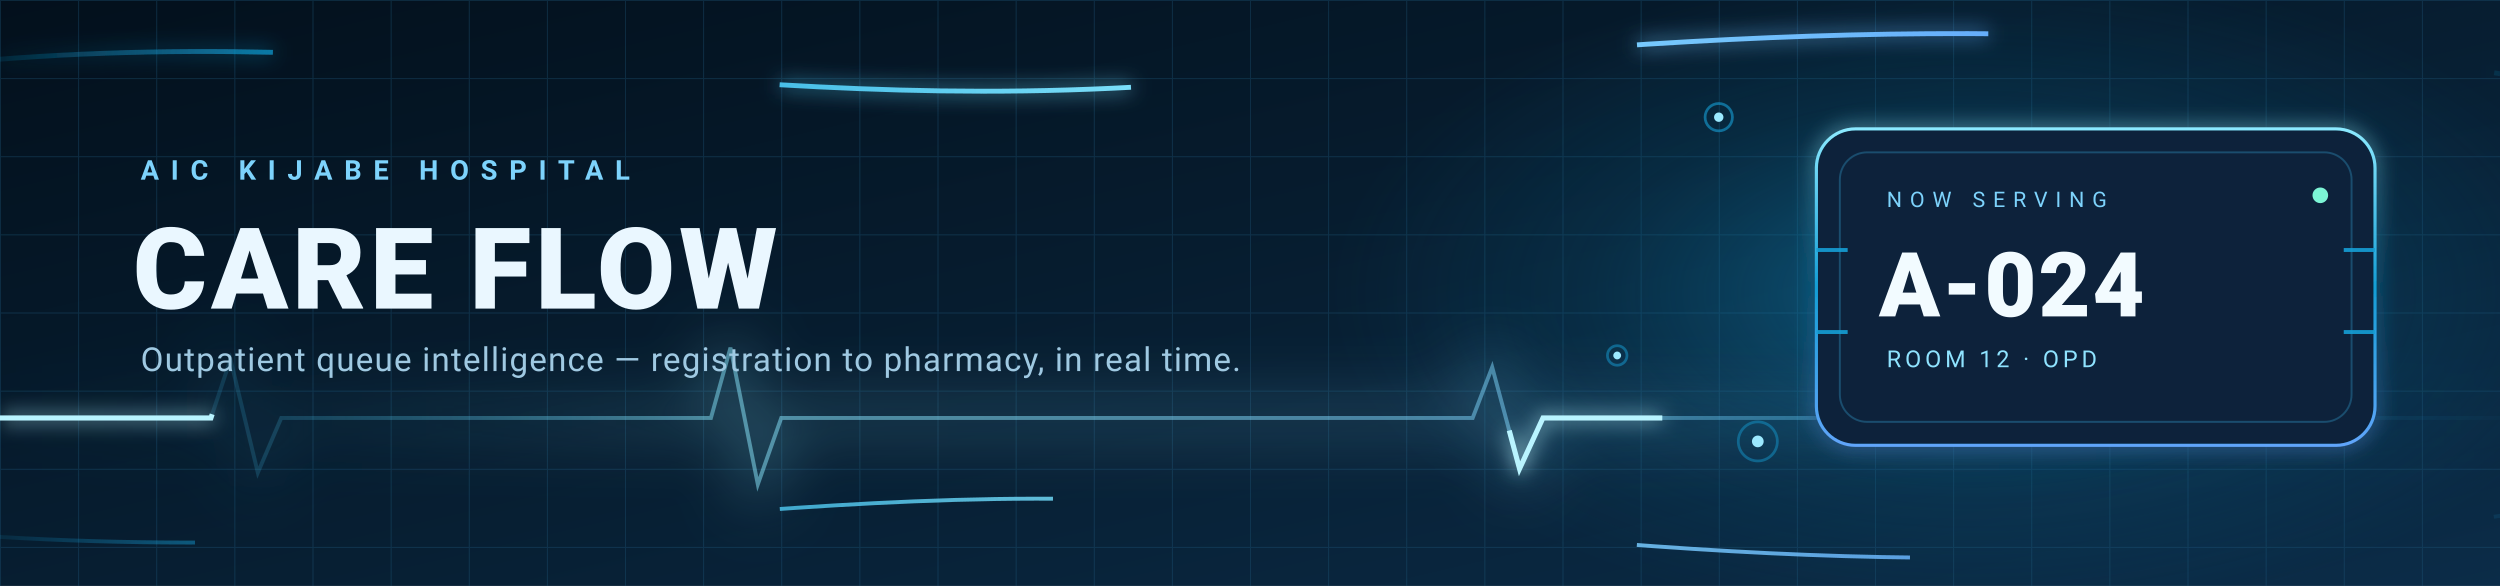
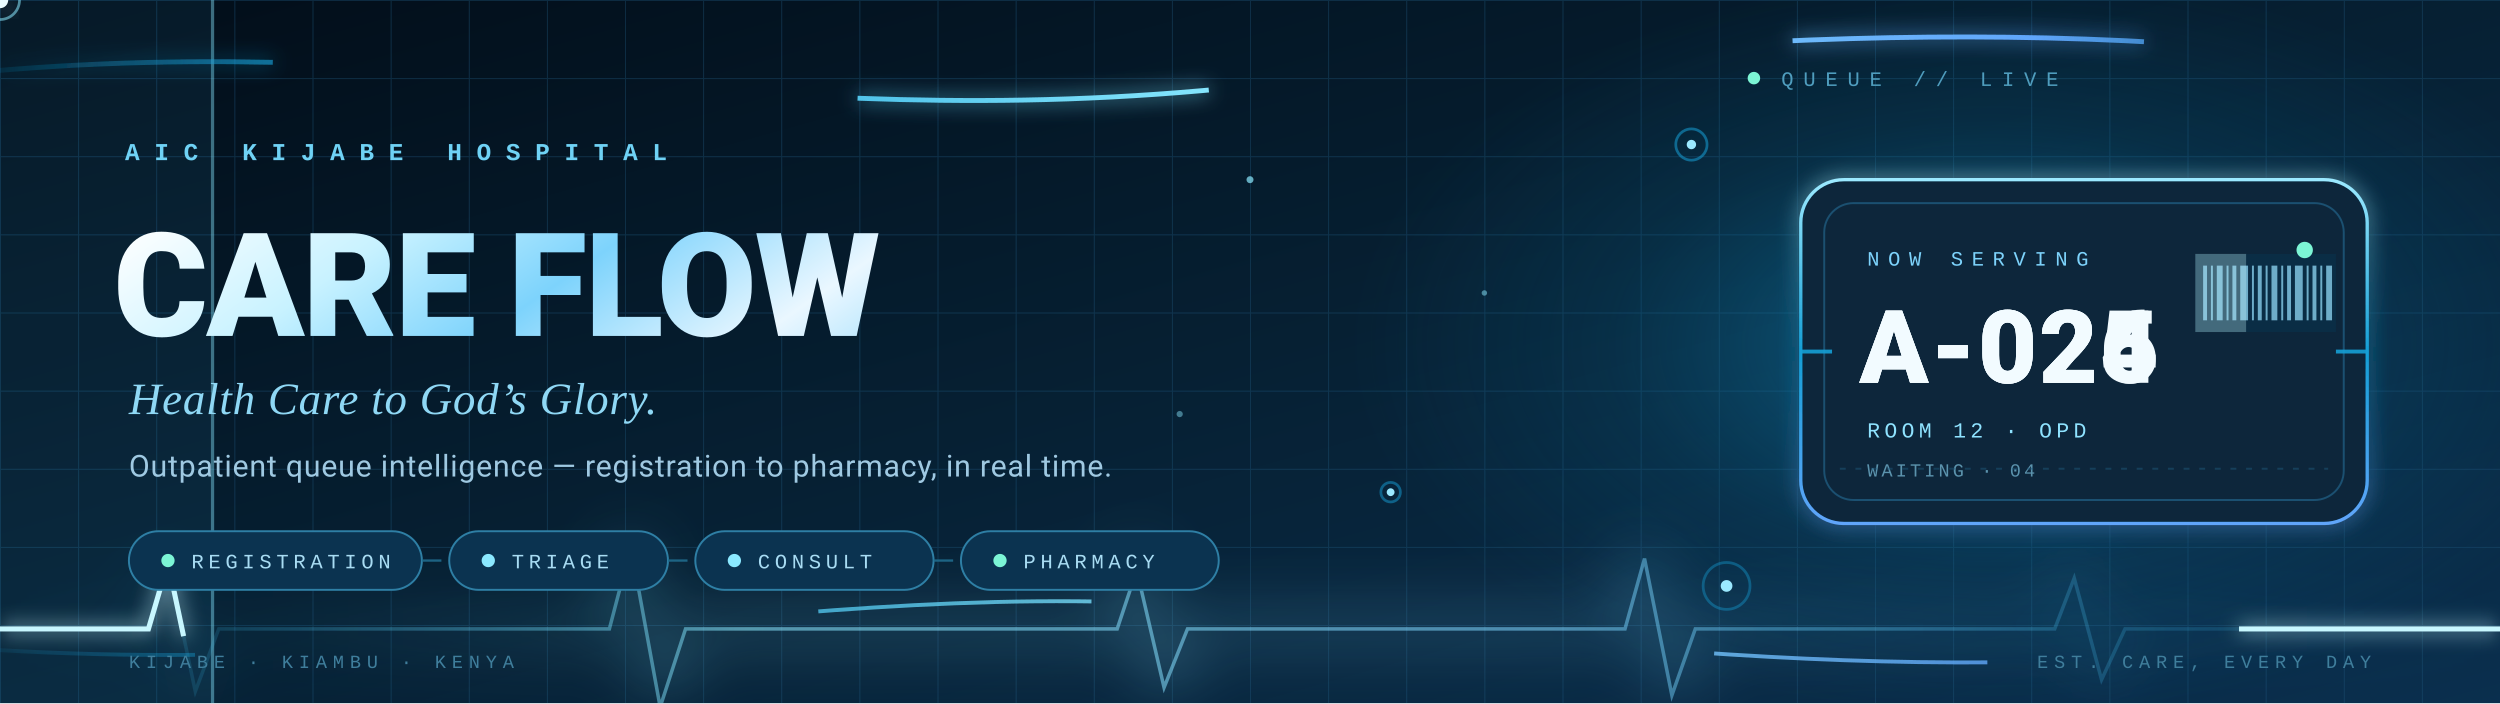
- <svg xmlns="http://www.w3.org/2000/svg" viewBox="0 0 1280 300" width="1280" height="300" role="img" aria-labelledby="heroTitle heroDesc">
+ <svg xmlns="http://www.w3.org/2000/svg" viewBox="0 0 1280 360" width="1280" height="360" role="img" aria-labelledby="heroTitle heroDesc">
  <defs>
    <linearGradient id="bg" x1="0" y1="0" x2="1" y2="1">
-       <stop offset="0" stop-color="#03101c" />
-       <stop offset="0.55" stop-color="#071f33" />
-       <stop offset="1" stop-color="#0b2c48" />
+       <stop offset="0" stop-color="#020d18" />
+       <stop offset="0.5" stop-color="#062033" />
+       <stop offset="1" stop-color="#0a2f4e" />
    </linearGradient>
    <linearGradient id="neon" x1="0" y1="0" x2="1" y2="0">
      <stop offset="0" stop-color="#159ed5" stop-opacity="0" />
-       <stop offset="0.18" stop-color="#159ed5" />
+       <stop offset="0.2" stop-color="#159ed5" />
      <stop offset="0.5" stop-color="#8be9ff" />
-       <stop offset="0.82" stop-color="#60a5fa" />
+       <stop offset="0.8" stop-color="#60a5fa" />
      <stop offset="1" stop-color="#159ed5" stop-opacity="0" />
    </linearGradient>
    <linearGradient id="neonVertical" x1="0" y1="0" x2="0" y2="1">
-       <stop offset="0" stop-color="#8be9ff" />
+       <stop offset="0" stop-color="#9be9ff" />
      <stop offset="0.5" stop-color="#159ed5" />
      <stop offset="1" stop-color="#60a5fa" />
    </linearGradient>
    <linearGradient id="ecg" x1="0" y1="0" x2="1" y2="0">
-       <stop offset="0" stop-color="#159ed5" stop-opacity="0.05" />
+       <stop offset="0" stop-color="#159ed5" stop-opacity="0.04" />
      <stop offset="0.3" stop-color="#8be9ff" />
      <stop offset="0.62" stop-color="#7dd3fc" />
-       <stop offset="1" stop-color="#159ed5" stop-opacity="0.05" />
+       <stop offset="1" stop-color="#159ed5" stop-opacity="0.04" />
+     </linearGradient>
+     <linearGradient id="ink" x1="0" y1="0" x2="1" y2="0.2" spreadMethod="reflect">
+       <stop offset="0" stop-color="#ffffff">
+         <animate attributeName="offset" values="-0.35;0.15;-0.35" dur="9s" repeatCount="indefinite" />
+       </stop>
+       <stop offset="0.35" stop-color="#c8f2ff">
+         <animate attributeName="offset" values="0.05;0.55;0.05" dur="9s" repeatCount="indefinite" />
+       </stop>
+       <stop offset="0.65" stop-color="#7dd3fc">
+         <animate attributeName="offset" values="0.45;0.95;0.45" dur="9s" repeatCount="indefinite" />
+       </stop>
+       <stop offset="1" stop-color="#eaf7ff">
+         <animate attributeName="offset" values="0.75;1.25;0.75" dur="9s" repeatCount="indefinite" />
+       </stop>
    </linearGradient>
    <radialGradient id="halo" cx="0.5" cy="0.5" r="0.5">
-       <stop offset="0" stop-color="#159ed5" stop-opacity="0.5" />
+       <stop offset="0" stop-color="#159ed5" stop-opacity="0.55" />
      <stop offset="0.6" stop-color="#0c729c" stop-opacity="0.16" />
      <stop offset="1" stop-color="#0c729c" stop-opacity="0" />
    </radialGradient>
    <pattern id="grid" width="40" height="40" patternUnits="userSpaceOnUse">
-       <path d="M40 0H0V40" fill="none" stroke="#1d577a" stroke-width="1" opacity="0.35" />
+       <path d="M40 0H0V40" fill="none" stroke="#1d577a" stroke-width="1" opacity="0.38" />
+       <animateTransform attributeName="patternTransform" type="translate" from="0 0" to="40 40" dur="6s" repeatCount="indefinite" />
    </pattern>
    <filter id="glow" x="-60%" y="-60%" width="220%" height="220%">
      <feGaussianBlur stdDeviation="5" result="blur" />
      <feMerge>
        <feMergeNode in="blur" />
        <feMergeNode in="SourceGraphic" />
      </feMerge>
    </filter>
+     <filter id="tightGlow" x="-50%" y="-50%" width="200%" height="200%">
+       <feGaussianBlur stdDeviation="2" result="blur" />
+       <feMerge>
+         <feMergeNode in="blur" />
+         <feMergeNode in="SourceGraphic" />
+       </feMerge>
+     </filter>
    <filter id="softGlow" x="-80%" y="-80%" width="260%" height="260%">
      <feGaussianBlur stdDeviation="16" />
    </filter>
+     <clipPath id="frame">
+       <rect width="1280" height="360" />
+     </clipPath>
+     <path id="ecgPath" d="M0 322 H64 l12 0 10 -34 14 66 12 -32 16 0 H300 l12 0 11 -42 15 82 13 -40 18 0 H560 l12 0 10 -30 14 60 12 -30 16 0 H820 l12 0 10 -36 14 70 12 -34 18 0 H1040 l12 0 10 -26 14 52 12 -26 16 0 H1280" />
    <style>
-       .stream-a {
-         stroke-dasharray: 180 260;
-         animation: flow-a 9s linear infinite;
-       }
-       .stream-b {
-         stroke-dasharray: 140 300;
-         animation: flow-b 11s linear infinite;
-       }
-       .ecg-line {
-         stroke-dasharray: 110 900;
-         animation: ecg-flow 4.8s linear infinite;
-       }
-       .pulse {
-         animation: pulse 3.2s ease-in-out infinite;
-       }
-       .pulse-slow {
-         animation: pulse 5s ease-in-out infinite;
-       }
-       .card {
-         animation: drift 7s ease-in-out infinite;
-       }
-       .blink {
-         animation: pulse 1.6s ease-in-out infinite;
-       }
-       @keyframes flow-a {
-         to { stroke-dashoffset: -880; }
-       }
-       @keyframes flow-b {
-         to { stroke-dashoffset: 880; }
-       }
-       @keyframes ecg-flow {
-         to { stroke-dashoffset: -1010; }
-       }
-       @keyframes pulse {
+       .stream-a { stroke-dasharray: 180 300; animation: flow-a 9s linear infinite; }
+       .stream-b { stroke-dasharray: 140 320; animation: flow-b 12s linear infinite; }
+       .ecg-trace { stroke-dasharray: 150 1500; animation: ecg-flow 5.2s linear infinite; }
+       .dot { animation: dot-pulse 2.6s ease-in-out infinite; }
+       .breath { animation: breath 4.2s ease-in-out infinite; }
+       .blink { animation: breath 1.6s ease-in-out infinite; }
+       .chip { animation: chip 4.4s ease-in-out infinite; }
+       .chip-1 { animation-delay: 0s; }
+       .chip-2 { animation-delay: 1.1s; }
+       .chip-3 { animation-delay: 2.2s; }
+       .chip-4 { animation-delay: 3.3s; }
+       .drift { animation: drift 7s ease-in-out infinite; }
+       .sheen { animation: sheen 3.4s linear infinite; }
+       .scan { animation: scan 7.5s linear infinite; }
+       .num { animation: num-cycle 9s steps(1, end) infinite; }
+ 
+       @keyframes flow-a { to { stroke-dashoffset: -960; } }
+       @keyframes flow-b { to { stroke-dashoffset: 920; } }
+       @keyframes ecg-flow { to { stroke-dashoffset: -1650; } }
+       @keyframes breath {
        0%, 100% { opacity: 0.35; }
        50% { opacity: 1; }
      }
+       @keyframes dot-pulse {
+         0%, 100% { r: 3.4; opacity: 0.7; }
+         50% { r: 5.4; opacity: 1; }
+       }
+       @keyframes chip {
+         0%, 100% { opacity: 0.42; }
+         12% { opacity: 1; }
+         38% { opacity: 0.42; }
+       }
      @keyframes drift {
        0%, 100% { transform: translateY(0); }
-         50% { transform: translateY(-5px); }
-       }
+         50% { transform: translateY(-6px); }
+       }
+       @keyframes sheen {
+         0% { transform: translateX(-60px); opacity: 0; }
+         15% { opacity: 0.85; }
+         60% { opacity: 0; }
+         100% { transform: translateX(300px); opacity: 0; }
+       }
+       @keyframes scan {
+         0% { transform: translateX(-260px); opacity: 0; }
+         12% { opacity: 0.55; }
+         55% { opacity: 0.2; }
+         100% { transform: translateX(1420px); opacity: 0; }
+       }
+       @keyframes num-cycle {
+         0%, 32% { opacity: 1; }
+         33.4%, 100% { opacity: 0; }
+       }
+       @keyframes num-cycle-2 {
+         0%, 32% { opacity: 0; }
+         33.4%, 65% { opacity: 1; }
+         66.4%, 100% { opacity: 0; }
+       }
+       @keyframes num-cycle-3 {
+         0%, 65% { opacity: 0; }
+         66.4%, 99% { opacity: 1; }
+         100% { opacity: 0; }
+       }
+       .num-2 { animation-name: num-cycle-2; }
+       .num-3 { animation-name: num-cycle-3; }
+ 
      @media (prefers-reduced-motion: reduce) {
-         .stream-a, .stream-b, .ecg-line, .pulse, .pulse-slow, .card, .blink {
+         .stream-a, .stream-b, .ecg-trace, .dot, .breath, .blink, .chip, .drift, .sheen, .scan, .num {
          animation: none;
        }
+         .num-2, .num-3 { opacity: 0; }
      }
    </style>
  </defs>
-   <rect width="1280" height="300" fill="url(#bg)" />
-   <rect width="1280" height="300" fill="url(#grid)" />
-   <ellipse cx="1010" cy="150" rx="330" ry="170" fill="url(#halo)" />
-   <path class="stream-a" d="M-40 34 C 220 6, 380 66, 640 40 S 1080 4, 1320 44" fill="none" stroke="url(#neon)" stroke-width="2.5" filter="url(#glow)" />
-   <path class="stream-b" d="M-40 272 C 240 296, 420 236, 660 262 S 1060 300, 1320 258" fill="none" stroke="url(#neon)" stroke-width="2" opacity="0.85" />
-   <path d="M0 214 H96 l12 0 10 -30 14 58 12 -28 16 0 H352 l12 0 10 -36 14 70 12 -34 18 0 H742 l12 0 10 -26 14 52 12 -26 16 0 H1280" fill="none" stroke="url(#ecg)" stroke-width="7" opacity="0.5" filter="url(#softGlow)" />
-   <path d="M0 214 H96 l12 0 10 -30 14 58 12 -28 16 0 H352 l12 0 10 -36 14 70 12 -34 18 0 H742 l12 0 10 -26 14 52 12 -26 16 0 H1280" fill="none" stroke="url(#ecg)" stroke-width="2" opacity="0.5" />
-   <path class="ecg-line" d="M0 214 H96 l12 0 10 -30 14 58 12 -28 16 0 H352 l12 0 10 -36 14 70 12 -34 18 0 H742 l12 0 10 -26 14 52 12 -26 16 0 H1280" fill="none" stroke="#b9f4ff" stroke-width="2.6" filter="url(#glow)" />
-   <g font-family="ui-sans-serif, system-ui, 'Segoe UI', Roboto, Helvetica, Arial, sans-serif">
-     <text x="72" y="92" fill="#7dd3fc" font-size="14" font-weight="600" letter-spacing="6">AIC KIJABE HOSPITAL</text>
-     <text x="68" y="158" fill="#eaf7ff" font-size="58" font-weight="800" letter-spacing="2">CARE FLOW</text>
-     <text x="72" y="190" fill="#9fc9e2" font-size="17" letter-spacing="0.6">Outpatient queue intelligence — registration to pharmacy, in real time.</text>
-   </g>
-   <g class="card" transform="translate(0 0)">
-     <rect x="930" y="66" width="286" height="162" rx="20" fill="#08243a" stroke="url(#neonVertical)" stroke-width="1.6" filter="url(#glow)" />
-     <rect x="942" y="78" width="262" height="138" rx="14" fill="none" stroke="#1d577a" stroke-width="1" opacity="0.8" />
-     <g font-family="ui-sans-serif, system-ui, 'Segoe UI', Roboto, Helvetica, Arial, sans-serif">
-       <text x="966" y="106" fill="#7dd3fc" font-size="11" letter-spacing="4">NOW SERVING</text>
-       <text x="962" y="162" fill="#f2fbff" font-size="46" font-weight="800" letter-spacing="1">A-024</text>
-       <text x="966" y="188" fill="#8fe3ff" font-size="12" letter-spacing="2">ROOM 12 · OPD</text>
-     </g>
-     <circle class="blink" cx="1188" cy="100" r="4" fill="#7cf5d5" />
-     <g fill="none" stroke="#159ed5" stroke-width="2" opacity="0.9">
-       <path d="M930 128 H946" />
-       <path d="M1200 128 H1216" />
-       <path d="M930 170 H946" />
-       <path d="M1200 170 H1216" />
-     </g>
-   </g>
-   <g fill="none" stroke="#159ed5" stroke-width="1.4">
-     <circle class="pulse" cx="880" cy="60" r="7" opacity="0.6" />
-     <circle class="pulse-slow" cx="900" cy="226" r="10" opacity="0.45" />
-     <circle class="pulse" cx="828" cy="182" r="5" opacity="0.5" />
-   </g>
-   <g fill="#9be9ff">
-     <circle cx="880" cy="60" r="2.4" />
-     <circle cx="900" cy="226" r="3" />
-     <circle cx="828" cy="182" r="2" />
+   <g clip-path="url(#frame)">
+     <rect width="1280" height="360" fill="url(#bg)" />
+     <rect width="1280" height="360" fill="url(#grid)" />
+     <ellipse class="breath" cx="1020" cy="176" rx="330" ry="190" fill="url(#halo)" />
+     <g class="scan">
+       <rect x="0" y="0" width="110" height="360" fill="#39c6ff" opacity="0.07" />
+       <rect x="108" y="0" width="1.6" height="360" fill="#8be9ff" opacity="0.4" />
+     </g>
+     <path class="stream-a" d="M-40 40 C 220 10, 380 72, 640 44 S 1080 4, 1320 48" fill="none" stroke="url(#neon)" stroke-width="2.5" filter="url(#glow)" />
+     <path class="stream-b" d="M-40 330 C 240 354, 420 288, 660 314 S 1060 356, 1320 310" fill="none" stroke="url(#neon)" stroke-width="2" opacity="0.8" />
+     <use href="#ecgPath" fill="none" stroke="url(#ecg)" stroke-width="8" opacity="0.45" filter="url(#softGlow)" />
+     <use href="#ecgPath" fill="none" stroke="url(#ecg)" stroke-width="1.8" opacity="0.55" />
+     <use class="ecg-trace" href="#ecgPath" fill="none" stroke="#c8f7ff" stroke-width="2.6" filter="url(#glow)" />
+     <circle class="dot" r="4.2" fill="#eafcff" filter="url(#glow)">
+       <animateMotion dur="5.2s" repeatCount="indefinite" rotate="auto">
+         <mpath href="#ecgPath" />
+       </animateMotion>
+     </circle>
+     <circle r="10" fill="none" stroke="#8be9ff" stroke-width="1.4" opacity="0.55">
+       <animateMotion dur="5.2s" repeatCount="indefinite">
+         <mpath href="#ecgPath" />
+       </animateMotion>
+       <animate attributeName="r" values="7;13;7" dur="2.6s" repeatCount="indefinite" />
+       <animate attributeName="opacity" values="0.6;0.1;0.6" dur="2.6s" repeatCount="indefinite" />
+     </circle>
+     <g font-family="'Cascadia Mono', 'JetBrains Mono', Consolas, 'Courier New', monospace">
+       <text x="64" y="82" fill="#6fd2f5" font-size="12.5" font-weight="600" letter-spacing="7.5">AIC KIJABE HOSPITAL</text>
+       <text x="912" y="44" fill="#4f9dbe" font-size="10.5" letter-spacing="5">QUEUE // LIVE</text>
+       <circle class="blink" cx="898" cy="40" r="3.2" fill="#7cf5d5" />
+     </g>
+     <g font-family="Bahnschrift, 'Segoe UI Variable Display', 'Segoe UI', Roboto, Helvetica, Arial, sans-serif">
+       <text x="58" y="172" fill="url(#ink)" font-size="74" font-weight="800" letter-spacing="-1">CARE FLOW</text>
+     </g>
+     <g font-family="Georgia, 'Times New Roman', 'Palatino Linotype', serif">
+       <text x="66" y="212" fill="#8fd8f5" font-size="23" font-style="italic" letter-spacing="0.4">Health Care to God’s Glory.</text>
+     </g>
+     <g font-family="'Public Sans', 'Segoe UI', system-ui, Roboto, Helvetica, Arial, sans-serif">
+       <text x="66" y="244" fill="#9fc9e2" font-size="15.5" letter-spacing="0.4">Outpatient queue intelligence — registration to pharmacy, in real time.</text>
+     </g>
+     <g font-family="'Cascadia Mono', Consolas, 'Courier New', monospace" font-size="10.5" letter-spacing="2.4">
+       <g class="chip chip-1">
+         <rect x="66" y="272" width="150" height="30" rx="15" fill="#0b3350" stroke="#2e7fa5" stroke-width="1" />
+         <circle cx="86" cy="287" r="3.4" fill="#7cf5d5" />
+         <text x="98" y="291" fill="#a8dcf3">REGISTRATION</text>
+       </g>
+       <g class="chip chip-2">
+         <rect x="230" y="272" width="112" height="30" rx="15" fill="#0b3350" stroke="#2e7fa5" stroke-width="1" />
+         <circle cx="250" cy="287" r="3.4" fill="#8be9ff" />
+         <text x="262" y="291" fill="#a8dcf3">TRIAGE</text>
+       </g>
+       <g class="chip chip-3">
+         <rect x="356" y="272" width="122" height="30" rx="15" fill="#0b3350" stroke="#2e7fa5" stroke-width="1" />
+         <circle cx="376" cy="287" r="3.4" fill="#8be9ff" />
+         <text x="388" y="291" fill="#a8dcf3">CONSULT</text>
+       </g>
+       <g class="chip chip-4">
+         <rect x="492" y="272" width="132" height="30" rx="15" fill="#0b3350" stroke="#2e7fa5" stroke-width="1" />
+         <circle cx="512" cy="287" r="3.4" fill="#7cf5d5" />
+         <text x="524" y="291" fill="#a8dcf3">PHARMACY</text>
+       </g>
+       <g stroke="#1f6a8c" stroke-width="1.2" fill="none" opacity="0.9">
+         <path d="M216 287 h10" />
+         <path d="M342 287 h10" />
+         <path d="M478 287 h10" />
+       </g>
+     </g>
+     <g class="drift">
+       <g transform="translate(922 92)">
+         <rect width="290" height="176" rx="22" fill="#07253b" stroke="url(#neonVertical)" stroke-width="1.7" filter="url(#glow)" />
+         <rect x="12" y="12" width="266" height="152" rx="15" fill="none" stroke="#1d577a" stroke-width="1" opacity="0.85" />
+         <g font-family="'Cascadia Mono', Consolas, 'Courier New', monospace">
+           <text x="34" y="44" fill="#7dd3fc" font-size="10.5" letter-spacing="4.4">NOW SERVING</text>
+           <text x="34" y="132" fill="#8fe3ff" font-size="11" letter-spacing="2.2">ROOM 12 · OPD</text>
+           <text x="34" y="152" fill="#5b93ad" font-size="9.5" letter-spacing="1.6">WAITING · 04</text>
+         </g>
+         <g font-family="Bahnschrift, 'Segoe UI', Roboto, Helvetica, Arial, sans-serif" font-weight="800" font-size="52" fill="#f2fbff" letter-spacing="1">
+           <text class="num num-1" x="30" y="104">A-024</text>
+           <text class="num num-2" x="30" y="104">A-025</text>
+           <text class="num num-3" x="30" y="104">A-026</text>
+         </g>
+         <g transform="translate(206 44)">
+           <rect x="-4" y="-6" width="72" height="40" fill="#0a2d45" />
+           <g fill="#8fd8f5" opacity="0.75">
+             <rect x="0" y="0" width="2" height="28" />
+             <rect x="4" y="0" width="1" height="28" />
+             <rect x="7" y="0" width="3" height="28" />
+             <rect x="12" y="0" width="1" height="28" />
+             <rect x="15" y="0" width="2" height="28" />
+             <rect x="19" y="0" width="4" height="28" />
+             <rect x="25" y="0" width="1" height="28" />
+             <rect x="28" y="0" width="2" height="28" />
+             <rect x="32" y="0" width="1" height="28" />
+             <rect x="35" y="0" width="3" height="28" />
+             <rect x="40" y="0" width="1" height="28" />
+             <rect x="43" y="0" width="2" height="28" />
+             <rect x="47" y="0" width="4" height="28" />
+             <rect x="53" y="0" width="1" height="28" />
+             <rect x="56" y="0" width="2" height="28" />
+             <rect x="60" y="0" width="1" height="28" />
+             <rect x="63" y="0" width="3" height="28" />
+           </g>
+           <rect class="sheen" x="-4" y="-6" width="26" height="40" fill="#c8f7ff" opacity="0.3" />
+         </g>
+         <g fill="none" stroke="#159ed5" stroke-width="2" opacity="0.9">
+           <path d="M0 88 h16" />
+           <path d="M274 88 h16" />
+         </g>
+         <g stroke="#1d577a" stroke-dasharray="3 5" opacity="0.5" stroke-width="1">
+           <path d="M20 148 h250" />
+         </g>
+         <circle class="blink" cx="258" cy="36" r="4.2" fill="#7cf5d5" />
+       </g>
+     </g>
+     <g fill="none" stroke="#159ed5" stroke-width="1.4">
+       <circle class="breath" cx="866" cy="74" r="8" opacity="0.55" />
+       <circle class="breath" cx="884" cy="300" r="12" opacity="0.4" style="animation-duration:6s" />
+       <circle class="breath" cx="712" cy="252" r="5" opacity="0.5" />
+     </g>
+     <g fill="#9be9ff">
+       <circle cx="866" cy="74" r="2.4" />
+       <circle cx="884" cy="300" r="3" />
+       <circle cx="712" cy="252" r="2" />
+     </g>
+     <g fill="#8be9ff">
+       <circle cx="640" cy="92" r="1.8" opacity="0.7">
+         <animate attributeName="cy" values="92;76;92" dur="6s" repeatCount="indefinite" />
+         <animate attributeName="opacity" values="0.15;0.7;0.15" dur="6s" repeatCount="indefinite" />
+       </circle>
+       <circle cx="760" cy="150" r="1.4" opacity="0.5">
+         <animate attributeName="cy" values="150;132;150" dur="5s" repeatCount="indefinite" />
+         <animate attributeName="opacity" values="0.1;0.6;0.1" dur="5s" repeatCount="indefinite" />
+       </circle>
+       <circle cx="604" cy="212" r="1.6" opacity="0.45">
+         <animate attributeName="cy" values="212;196;212" dur="7s" repeatCount="indefinite" />
+       </circle>
+     </g>
+     <g font-family="'Cascadia Mono', Consolas, 'Courier New', monospace" font-size="9.5" letter-spacing="3">
+       <text x="66" y="342" fill="#3f7e9c">KIJABE · KIAMBU · KENYA</text>
+       <text x="1214" y="342" text-anchor="end" fill="#3f7e9c">EST. CARE, EVERY DAY</text>
+     </g>
  </g>
</svg>
